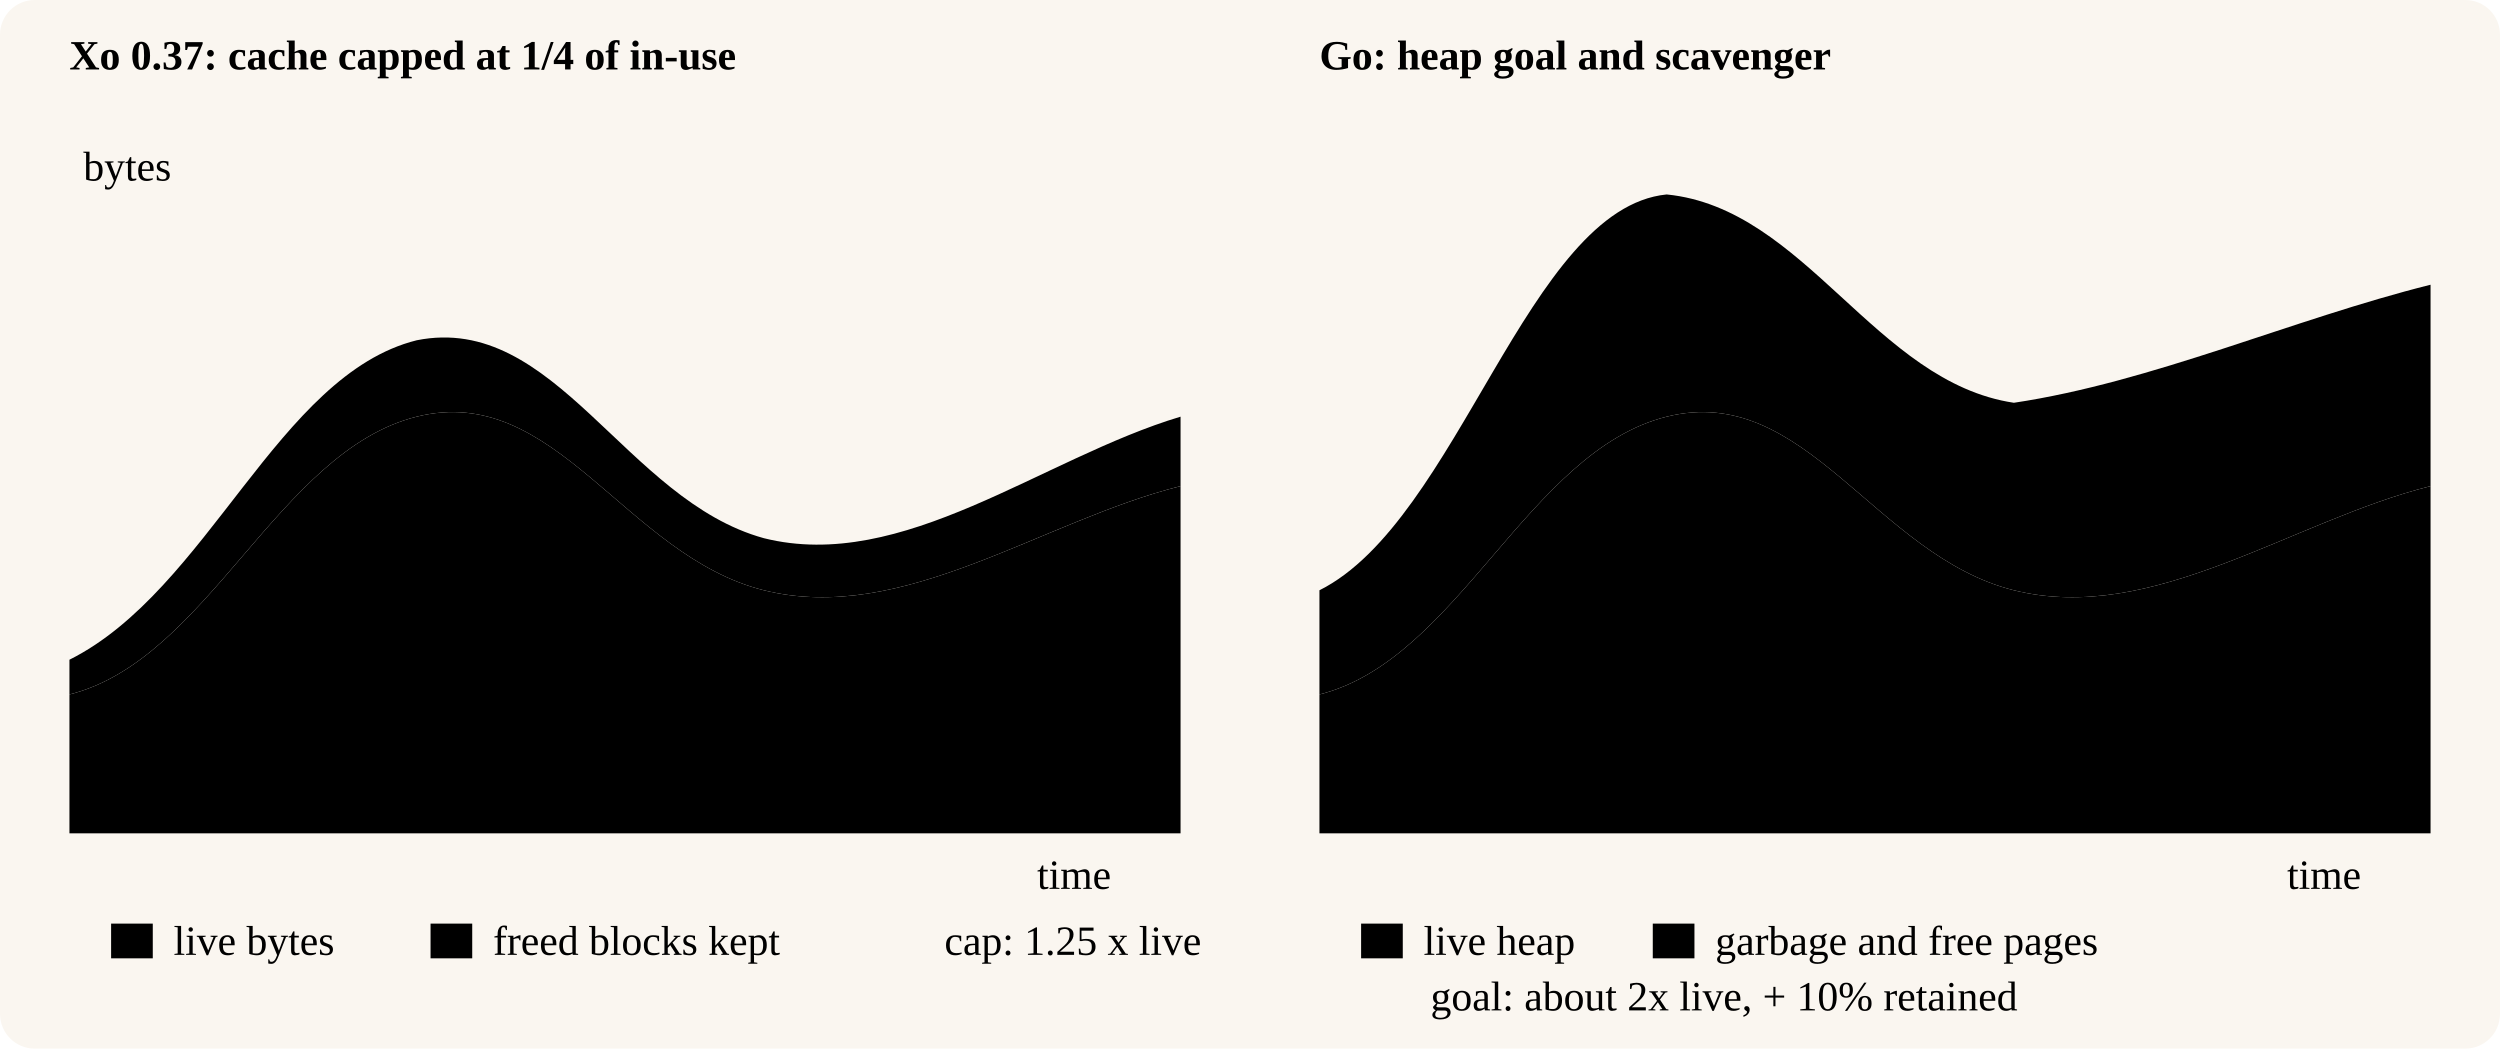
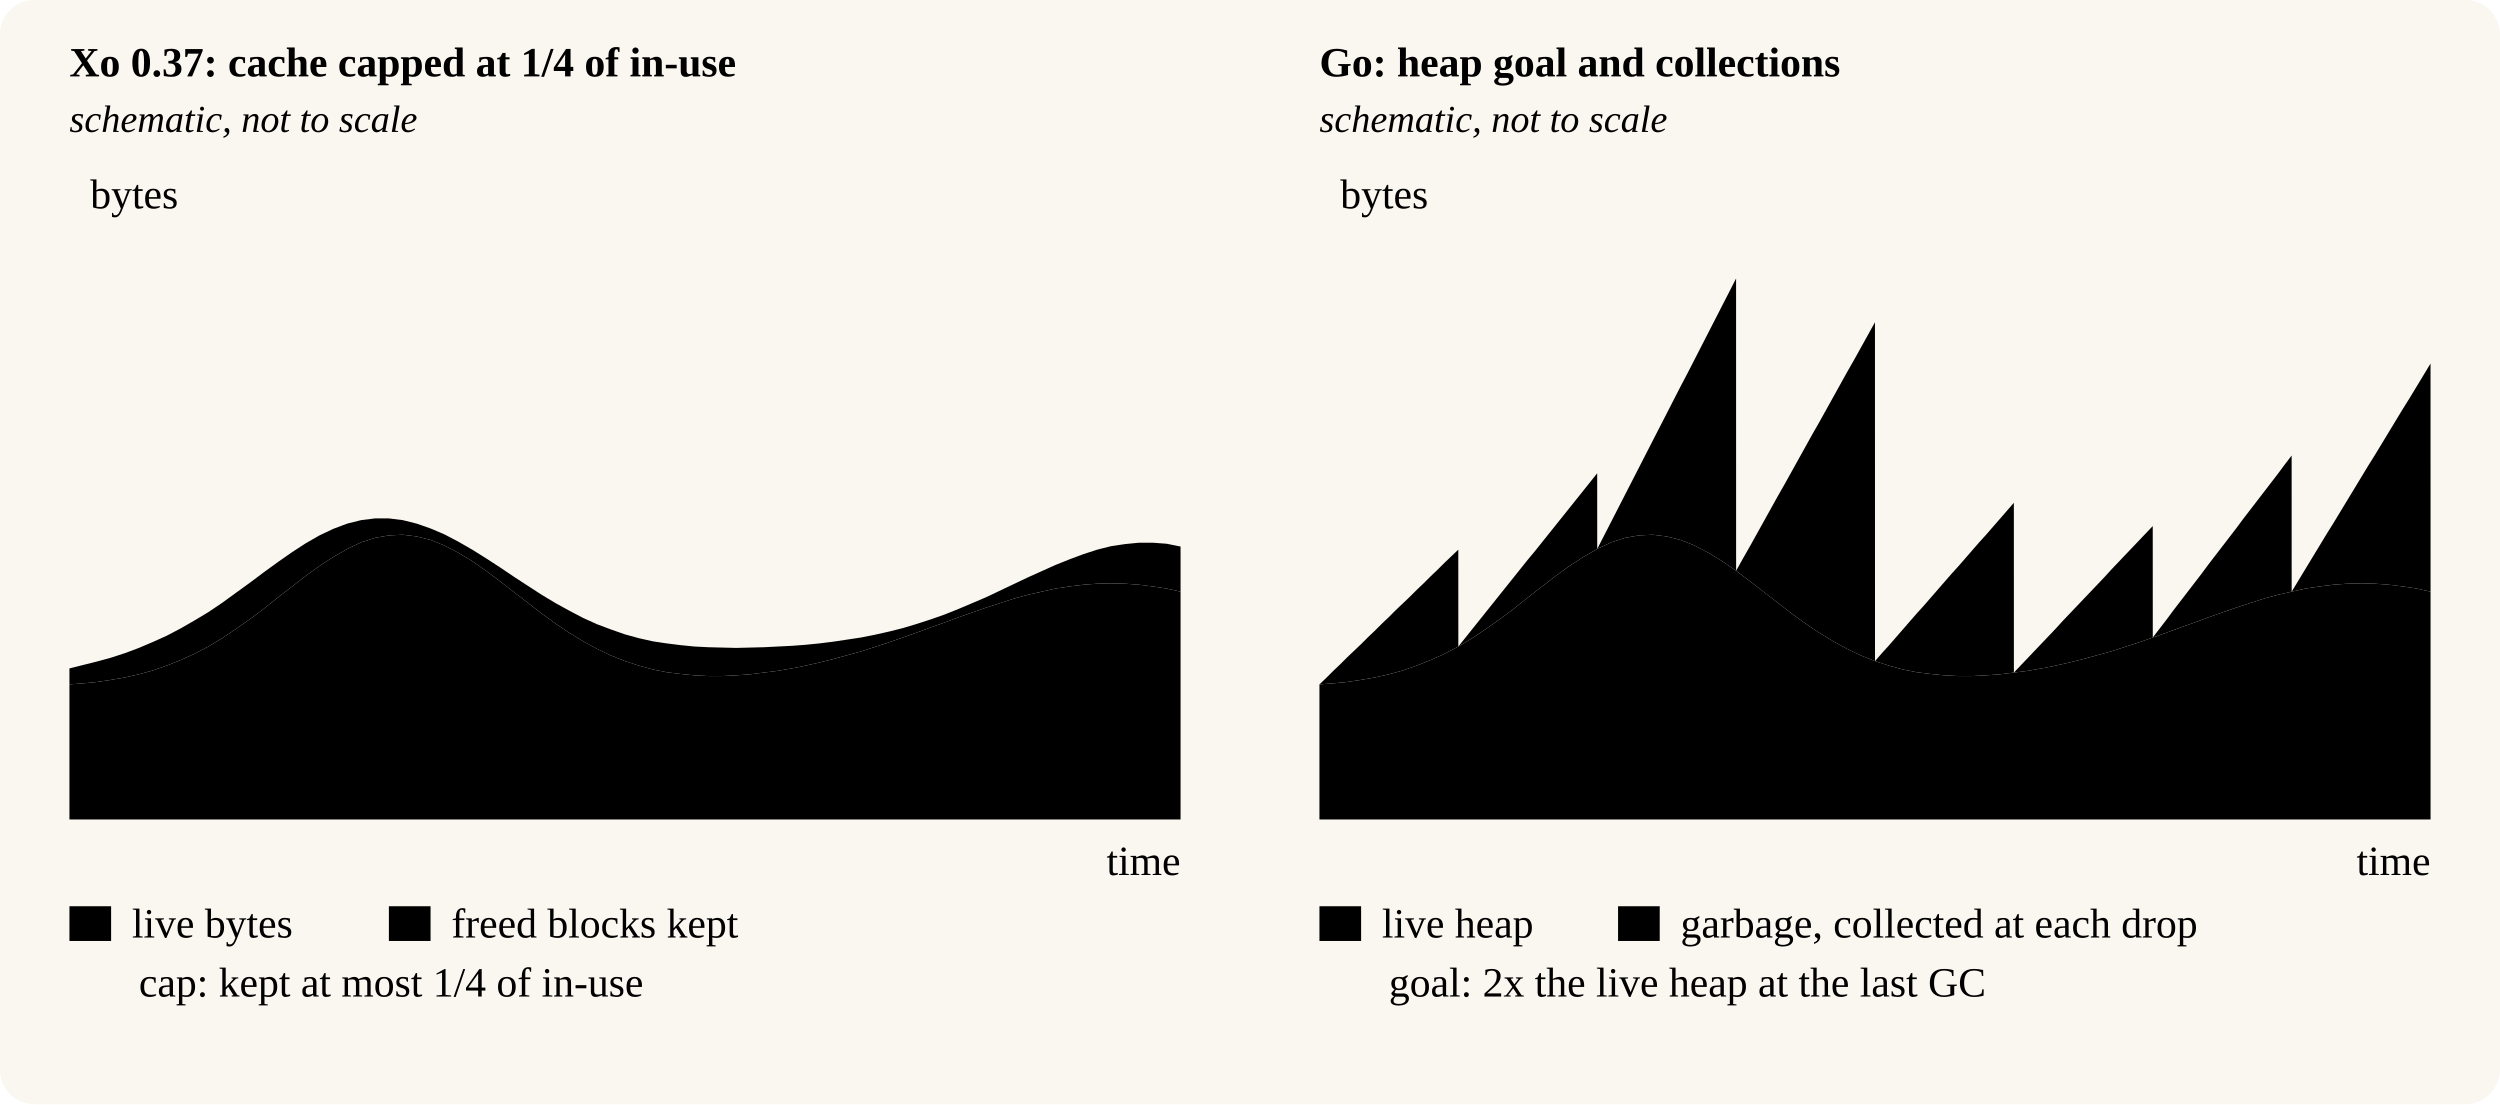
- <svg xmlns="http://www.w3.org/2000/svg" viewBox="0 0 720 302" role="img" aria-labelledby="acc-t">
-   <rect class="f-bg" x="0" y="0" width="720" height="302" rx="10" fill="#faf6f0" />
-   <g transform="translate(20,20)">
-     <text class="f-ink" x="0" y="0" font-weight="600">Xo 0.37: cache capped at 1/4 of in-use</text>
-     <line class="f-axis" x1="0" y1="220" x2="320" y2="220" stroke-width="1" />
-     <line class="f-axis" x1="0" y1="20" x2="0" y2="220" stroke-width="1" />
-     <text class="f-ink2" x="300" y="236" text-anchor="end">time</text>
-     <text class="f-ink2" x="4" y="32">bytes</text>
-     <path class="f-band" d="M0,220 L0,180 C40,170 60,110 100,100 C140,90 160,140 200,150 C240,160 280,130 320,120 L320,220 Z" />
-     <path class="f-mute" d="M0,180 C40,170 60,110 100,100 C140,90 160,140 200,150 C240,160 280,130 320,120 L320,100 C280,112 240,145 200,135 C160,124 140,70 100,78 C60,88 40,150 0,170 Z" />
-     <path class="f-accent-s" fill="none" stroke-width="1.5" stroke-dasharray="5 4" d="M0,170 C40,150 60,88 100,78 C140,70 160,124 200,135 C240,145 280,112 320,100" />
-     <rect class="f-band" x="12" y="246" width="12" height="10" />
-     <text class="f-ink2" x="30" y="255">live bytes</text>
-     <rect class="f-mute" x="104" y="246" width="12" height="10" />
-     <text class="f-ink2" x="122" y="255">freed blocks kept</text>
-     <line class="f-accent-s" x1="232" y1="251" x2="248" y2="251" stroke-width="1.5" stroke-dasharray="5 4" />
-     <text class="f-ink2" x="252" y="255">cap: 1.25 x live</text>
+ <svg xmlns="http://www.w3.org/2000/svg" viewBox="0 0 720 318" role="img" aria-labelledby="acc-t">
+   <rect class="f-bg" x="0" y="0" width="720" height="318" rx="10" fill="#faf6f0" />
+   <g transform="translate(20,0)">
+     <text class="f-ink" x="0" y="22" font-weight="600">Xo 0.37: cache capped at 1/4 of in-use</text>
+     <text class="f-ink2" x="0" y="38" font-size="11" font-style="italic">schematic, not to scale</text>
+     <line class="f-axis" x1="0" y1="236" x2="320" y2="236" stroke-width="1" />
+     <line class="f-axis" x1="0" y1="48" x2="0" y2="236" stroke-width="1" />
+     <text class="f-ink2" x="320" y="252" text-anchor="end">time</text>
+     <text class="f-ink2" x="6" y="60">bytes</text>
+     <path class="f-band" d="M0,197.1 L4,196.8 L8,196.4 L12,195.8 L16,195.1 L20,194.2 L24,193.1 L28,191.7 L32,190.1 L36,188.3 L40,186.2 L44,183.8 L48,181.1 L52,178.3 L56,175.3 L60,172.1 L64,169.0 L68,165.9 L72,163.0 L76,160.4 L80,158.1 L84,156.2 L88,154.9 L92,154.2 L96,154.0 L100,154.5 L104,155.5 L108,157.1 L112,159.2 L116,161.6 L120,164.4 L124,167.4 L128,170.5 L132,173.6 L136,176.7 L140,179.6 L144,182.3 L148,184.7 L152,186.9 L156,188.8 L160,190.4 L164,191.7 L168,192.8 L172,193.6 L176,194.1 L180,194.5 L184,194.7 L188,194.7 L192,194.5 L196,194.2 L200,193.7 L204,193.2 L208,192.5 L212,191.7 L216,190.8 L220,189.8 L224,188.7 L228,187.6 L232,186.3 L236,185.0 L240,183.6 L244,182.2 L248,180.7 L252,179.3 L256,177.8 L260,176.4 L264,175.0 L268,173.7 L272,172.4 L276,171.3 L280,170.4 L284,169.5 L288,168.9 L292,168.4 L296,168.1 L300,168.0 L304,168.1 L308,168.4 L312,168.9 L316,169.5 L320,170.4 L320,236.0 L316,236.0 L312,236.0 L308,236.0 L304,236.0 L300,236.0 L296,236.0 L292,236.0 L288,236.0 L284,236.0 L280,236.0 L276,236.0 L272,236.0 L268,236.0 L264,236.0 L260,236.0 L256,236.0 L252,236.0 L248,236.0 L244,236.0 L240,236.0 L236,236.0 L232,236.0 L228,236.0 L224,236.0 L220,236.0 L216,236.0 L212,236.0 L208,236.0 L204,236.0 L200,236.0 L196,236.0 L192,236.0 L188,236.0 L184,236.0 L180,236.0 L176,236.0 L172,236.0 L168,236.0 L164,236.0 L160,236.0 L156,236.0 L152,236.0 L148,236.0 L144,236.0 L140,236.0 L136,236.0 L132,236.0 L128,236.0 L124,236.0 L120,236.0 L116,236.0 L112,236.0 L108,236.0 L104,236.0 L100,236.0 L96,236.0 L92,236.0 L88,236.0 L84,236.0 L80,236.0 L76,236.0 L72,236.0 L68,236.0 L64,236.0 L60,236.0 L56,236.0 L52,236.0 L48,236.0 L44,236.0 L40,236.0 L36,236.0 L32,236.0 L28,236.0 L24,236.0 L20,236.0 L16,236.0 L12,236.0 L8,236.0 L4,236.0 L0,236.0 Z" />
+     <path class="f-mute" d="M0,192.5 L4,191.5 L8,190.5 L12,189.4 L16,188.1 L20,186.6 L24,184.9 L28,183.1 L32,181.0 L36,178.7 L40,176.3 L44,173.6 L48,170.7 L52,167.8 L56,164.8 L60,161.9 L64,159.1 L68,156.5 L72,154.2 L76,152.3 L80,150.8 L84,149.8 L88,149.3 L92,149.3 L96,149.8 L100,150.8 L104,152.2 L108,153.9 L112,156.0 L116,158.3 L120,160.8 L124,163.4 L128,166.1 L132,168.7 L136,171.3 L140,173.7 L144,175.9 L148,178.0 L152,179.8 L156,181.3 L160,182.7 L164,183.8 L168,184.7 L172,185.3 L176,185.8 L180,186.2 L184,186.4 L188,186.5 L192,186.6 L196,186.5 L200,186.4 L204,186.2 L208,186.0 L212,185.7 L216,185.3 L220,184.8 L224,184.2 L228,183.6 L232,182.8 L236,181.9 L240,180.9 L244,179.7 L248,178.4 L252,177.0 L256,175.4 L260,173.7 L264,172.0 L268,170.1 L272,168.2 L276,166.3 L280,164.5 L284,162.7 L288,161.1 L292,159.6 L296,158.3 L300,157.3 L304,156.7 L308,156.3 L312,156.3 L316,156.6 L320,157.4 L320,170.4 L316,169.5 L312,168.9 L308,168.4 L304,168.1 L300,168.0 L296,168.1 L292,168.4 L288,168.9 L284,169.5 L280,170.4 L276,171.3 L272,172.4 L268,173.7 L264,175.0 L260,176.4 L256,177.8 L252,179.3 L248,180.7 L244,182.2 L240,183.6 L236,185.0 L232,186.3 L228,187.6 L224,188.7 L220,189.8 L216,190.8 L212,191.7 L208,192.5 L204,193.2 L200,193.7 L196,194.2 L192,194.5 L188,194.7 L184,194.7 L180,194.5 L176,194.1 L172,193.6 L168,192.8 L164,191.7 L160,190.4 L156,188.8 L152,186.9 L148,184.7 L144,182.3 L140,179.6 L136,176.7 L132,173.6 L128,170.5 L124,167.4 L120,164.4 L116,161.6 L112,159.2 L108,157.1 L104,155.5 L100,154.5 L96,154.0 L92,154.2 L88,154.9 L84,156.2 L80,158.1 L76,160.4 L72,163.0 L68,165.9 L64,169.0 L60,172.1 L56,175.3 L52,178.3 L48,181.1 L44,183.8 L40,186.2 L36,188.3 L32,190.1 L28,191.7 L24,193.1 L20,194.2 L16,195.1 L12,195.8 L8,196.4 L4,196.8 L0,197.1 Z" />
+     <path class="f-accent-s" fill="none" stroke-width="1.5" stroke-dasharray="5 4" d="M0,187.4 L4,187.0 L8,186.4 L12,185.7 L16,184.8 L20,183.7 L24,182.3 L28,180.7 L32,178.7 L36,176.4 L40,173.7 L44,170.7 L48,167.4 L52,163.8 L56,160.1 L60,156.2 L64,152.3 L68,148.4 L72,144.8 L76,141.5 L80,138.6 L84,136.3 L88,134.7 L92,133.7 L96,133.5 L100,134.1 L104,135.4 L108,137.4 L112,140.0 L116,143.0 L120,146.5 L124,150.3 L128,154.1 L132,158.0 L136,161.8 L140,165.5 L144,168.8 L148,171.9 L152,174.6 L156,177.0 L160,179.0 L164,180.7 L168,182.0 L172,183.0 L176,183.7 L180,184.1 L184,184.3 L188,184.3 L192,184.1 L196,183.7 L200,183.2 L204,182.5 L208,181.6 L212,180.6 L216,179.5 L220,178.3 L224,176.9 L228,175.5 L232,173.9 L236,172.2 L240,170.5 L244,168.7 L248,166.9 L252,165.1 L256,163.2 L260,161.4 L264,159.7 L268,158.1 L272,156.5 L276,155.2 L280,153.9 L284,152.9 L288,152.1 L292,151.5 L296,151.1 L300,151.0 L304,151.1 L308,151.5 L312,152.1 L316,152.9 L320,153.9" />
+     <rect class="f-band" x="0" y="261" width="12" height="10" />
+     <text class="f-ink2" x="18" y="270">live bytes</text>
+     <rect class="f-mute" x="92" y="261" width="12" height="10" />
+     <text class="f-ink2" x="110" y="270">freed blocks kept</text>
+     <line class="f-accent-s" x1="0" y1="283" x2="16" y2="283" stroke-width="1.5" stroke-dasharray="5 4" />
+     <text class="f-ink2" x="20" y="287">cap: kept at most 1/4 of in-use</text>
  </g>
-   <g transform="translate(380,20)">
-     <text class="f-ink" x="0" y="0" font-weight="600">Go: heap goal and scavenger</text>
-     <line class="f-axis" x1="0" y1="220" x2="320" y2="220" stroke-width="1" />
-     <line class="f-axis" x1="0" y1="20" x2="0" y2="220" stroke-width="1" />
-     <text class="f-ink2" x="300" y="236" text-anchor="end">time</text>
-     <path class="f-band" d="M0,220 L0,180 C40,170 60,110 100,100 C140,90 160,140 200,150 C240,160 280,130 320,120 L320,220 Z" />
-     <path class="f-mute" d="M0,180 C40,170 60,110 100,100 C140,90 160,140 200,150 C240,160 280,130 320,120 L320,62 C280,72 240,90 200,96 C160,90 140,40 100,36 C60,40 40,130 0,150 Z" />
-     <path class="f-accent-s" fill="none" stroke-width="1.5" stroke-dasharray="5 4" d="M0,150 C40,130 60,40 100,36 C140,40 160,90 200,96 C240,90 280,72 320,62" />
-     <rect class="f-band" x="12" y="246" width="12" height="10" />
-     <text class="f-ink2" x="30" y="255">live heap</text>
-     <rect class="f-mute" x="96" y="246" width="12" height="10" />
-     <text class="f-ink2" x="114" y="255">garbage and free pages</text>
-     <line class="f-accent-s" x1="12" y1="267" x2="28" y2="267" stroke-width="1.5" stroke-dasharray="5 4" />
-     <text class="f-ink2" x="32" y="271">goal: about 2x live, + 10% retained</text>
+   <g transform="translate(380,0)">
+     <text class="f-ink" x="0" y="22" font-weight="600">Go: heap goal and collections</text>
+     <text class="f-ink2" x="0" y="38" font-size="11" font-style="italic">schematic, not to scale</text>
+     <line class="f-axis" x1="0" y1="236" x2="320" y2="236" stroke-width="1" />
+     <line class="f-axis" x1="0" y1="48" x2="0" y2="236" stroke-width="1" />
+     <text class="f-ink2" x="320" y="252" text-anchor="end">time</text>
+     <text class="f-ink2" x="6" y="60">bytes</text>
+     <path class="f-band" d="M0,197.1 L4,196.8 L8,196.4 L12,195.8 L16,195.1 L20,194.2 L24,193.1 L28,191.7 L32,190.1 L36,188.3 L40,186.2 L44,183.8 L48,181.1 L52,178.3 L56,175.3 L60,172.1 L64,169.0 L68,165.9 L72,163.0 L76,160.4 L80,158.1 L84,156.2 L88,154.9 L92,154.2 L96,154.0 L100,154.5 L104,155.5 L108,157.1 L112,159.2 L116,161.6 L120,164.4 L124,167.4 L128,170.5 L132,173.6 L136,176.7 L140,179.6 L144,182.3 L148,184.7 L152,186.9 L156,188.8 L160,190.4 L164,191.7 L168,192.8 L172,193.6 L176,194.1 L180,194.5 L184,194.7 L188,194.7 L192,194.5 L196,194.2 L200,193.7 L204,193.2 L208,192.5 L212,191.7 L216,190.8 L220,189.8 L224,188.7 L228,187.6 L232,186.3 L236,185.0 L240,183.6 L244,182.2 L248,180.7 L252,179.3 L256,177.8 L260,176.4 L264,175.0 L268,173.7 L272,172.4 L276,171.3 L280,170.4 L284,169.5 L288,168.9 L292,168.4 L296,168.1 L300,168.0 L304,168.1 L308,168.4 L312,168.9 L316,169.5 L320,170.4 L320,236.0 L316,236.0 L312,236.0 L308,236.0 L304,236.0 L300,236.0 L296,236.0 L292,236.0 L288,236.0 L284,236.0 L280,236.0 L276,236.0 L272,236.0 L268,236.0 L264,236.0 L260,236.0 L256,236.0 L252,236.0 L248,236.0 L244,236.0 L240,236.0 L236,236.0 L232,236.0 L228,236.0 L224,236.0 L220,236.0 L216,236.0 L212,236.0 L208,236.0 L204,236.0 L200,236.0 L196,236.0 L192,236.0 L188,236.0 L184,236.0 L180,236.0 L176,236.0 L172,236.0 L168,236.0 L164,236.0 L160,236.0 L156,236.0 L152,236.0 L148,236.0 L144,236.0 L140,236.0 L136,236.0 L132,236.0 L128,236.0 L124,236.0 L120,236.0 L116,236.0 L112,236.0 L108,236.0 L104,236.0 L100,236.0 L96,236.0 L92,236.0 L88,236.0 L84,236.0 L80,236.0 L76,236.0 L72,236.0 L68,236.0 L64,236.0 L60,236.0 L56,236.0 L52,236.0 L48,236.0 L44,236.0 L40,236.0 L36,236.0 L32,236.0 L28,236.0 L24,236.0 L20,236.0 L16,236.0 L12,236.0 L8,236.0 L4,236.0 L0,236.0 Z" />
+     <path class="f-mute" d="M0.00,197.1 L2.00,195.2 L4.00,193.2 L6.00,191.3 L8.00,189.3 L10.00,187.4 L12.00,185.5 L14.00,183.5 L16.00,181.6 L18.00,179.6 L20.00,177.7 L22.00,175.7 L24.00,173.8 L26.00,171.9 L28.00,169.9 L30.00,168.0 L32.00,166.0 L34.00,164.1 L36.00,162.1 L38.00,160.2 L39.99,158.3 L40.00,186.2 L42.00,183.7 L44.00,181.2 L46.00,178.7 L48.00,176.2 L50.00,173.7 L52.00,171.2 L54.00,168.7 L56.00,166.2 L58.00,163.7 L60.00,161.2 L62.00,158.8 L64.00,156.3 L66.00,153.8 L68.00,151.3 L70.00,148.8 L72.00,146.3 L74.00,143.8 L76.00,141.3 L78.00,138.8 L79.99,136.3 L80.00,158.1 L82.00,154.2 L84.00,150.3 L86.00,146.4 L88.00,142.5 L90.00,138.6 L92.00,134.7 L94.00,130.8 L96.00,126.9 L98.00,123.0 L100.00,119.1 L102.00,115.2 L104.00,111.3 L106.00,107.5 L108.00,103.6 L110.00,99.7 L112.00,95.8 L114.00,91.9 L116.00,88.0 L118.00,84.1 L119.99,80.2 L120.00,164.4 L122.00,160.8 L124.00,157.3 L126.00,153.7 L128.00,150.1 L130.00,146.5 L132.00,142.9 L134.00,139.4 L136.00,135.8 L138.00,132.2 L140.00,128.6 L142.00,125.0 L144.00,121.5 L146.00,117.9 L148.00,114.3 L150.00,110.7 L152.00,107.1 L154.00,103.6 L156.00,100.0 L158.00,96.4 L159.99,92.8 L160.00,190.4 L162.00,188.1 L164.00,185.9 L166.00,183.6 L168.00,181.3 L170.00,179.0 L172.00,176.7 L174.00,174.5 L176.00,172.2 L178.00,169.9 L180.00,167.6 L182.00,165.3 L184.00,163.1 L186.00,160.8 L188.00,158.5 L190.00,156.2 L192.00,154.0 L194.00,151.7 L196.00,149.4 L198.00,147.1 L199.99,144.8 L200.00,193.7 L202.00,191.6 L204.00,189.5 L206.00,187.4 L208.00,185.3 L210.00,183.2 L212.00,181.1 L214.00,178.9 L216.00,176.8 L218.00,174.7 L220.00,172.6 L222.00,170.5 L224.00,168.4 L226.00,166.3 L228.00,164.1 L230.00,162.0 L232.00,159.9 L234.00,157.8 L236.00,155.7 L238.00,153.6 L239.99,151.5 L240.00,183.6 L242.00,181.0 L244.00,178.4 L246.00,175.7 L248.00,173.1 L250.00,170.5 L252.00,167.9 L254.00,165.3 L256.00,162.6 L258.00,160.0 L260.00,157.4 L262.00,154.8 L264.00,152.2 L266.00,149.5 L268.00,146.9 L270.00,144.3 L272.00,141.7 L274.00,139.1 L276.00,136.5 L278.00,133.8 L279.99,131.2 L280.00,170.4 L282.00,167.1 L284.00,163.8 L286.00,160.5 L288.00,157.2 L290.00,153.9 L292.00,150.7 L294.00,147.4 L296.00,144.1 L298.00,140.8 L300.00,137.5 L302.00,134.2 L304.00,131.0 L306.00,127.7 L308.00,124.4 L310.00,121.1 L312.00,117.8 L314.00,114.6 L316.00,111.3 L318.00,108.0 L319.99,104.7 320,170.4 L316,169.5 L312,168.9 L308,168.4 L304,168.1 L300,168.0 L296,168.1 L292,168.4 L288,168.9 L284,169.5 L280,170.4 L276,171.3 L272,172.4 L268,173.7 L264,175.0 L260,176.4 L256,177.8 L252,179.3 L248,180.7 L244,182.2 L240,183.6 L236,185.0 L232,186.3 L228,187.6 L224,188.7 L220,189.8 L216,190.8 L212,191.7 L208,192.5 L204,193.2 L200,193.7 L196,194.2 L192,194.5 L188,194.7 L184,194.7 L180,194.5 L176,194.1 L172,193.6 L168,192.8 L164,191.7 L160,190.4 L156,188.8 L152,186.9 L148,184.7 L144,182.3 L140,179.6 L136,176.7 L132,173.6 L128,170.5 L124,167.4 L120,164.4 L116,161.6 L112,159.2 L108,157.1 L104,155.5 L100,154.5 L96,154.0 L92,154.2 L88,154.9 L84,156.2 L80,158.1 L76,160.4 L72,163.0 L68,165.9 L64,169.0 L60,172.1 L56,175.3 L52,178.3 L48,181.1 L44,183.8 L40,186.2 L36,188.3 L32,190.1 L28,191.7 L24,193.1 L20,194.2 L16,195.1 L12,195.8 L8,196.4 L4,196.8 L0,197.1 Z" />
+     <path class="f-accent-s" fill="none" stroke-width="1.5" stroke-dasharray="5 4" d="M0,158.2 L40,158.2 L40,136.3 L80,136.3 L80,80.2 L120,80.2 L120,92.8 L160,92.8 L160,144.8 L200,144.8 L200,151.5 L240,151.5 L240,131.2 L280,131.2 L280,104.7 L320,104.7" />
+     <rect class="f-band" x="0" y="261" width="12" height="10" />
+     <text class="f-ink2" x="18" y="270">live heap</text>
+     <rect class="f-mute" x="86" y="261" width="12" height="10" />
+     <text class="f-ink2" x="104" y="270">garbage, collected at each drop</text>
+     <line class="f-accent-s" x1="0" y1="283" x2="16" y2="283" stroke-width="1.5" stroke-dasharray="5 4" />
+     <text class="f-ink2" x="20" y="287">goal: 2x the live heap at the last GC</text>
  </g>
</svg>
